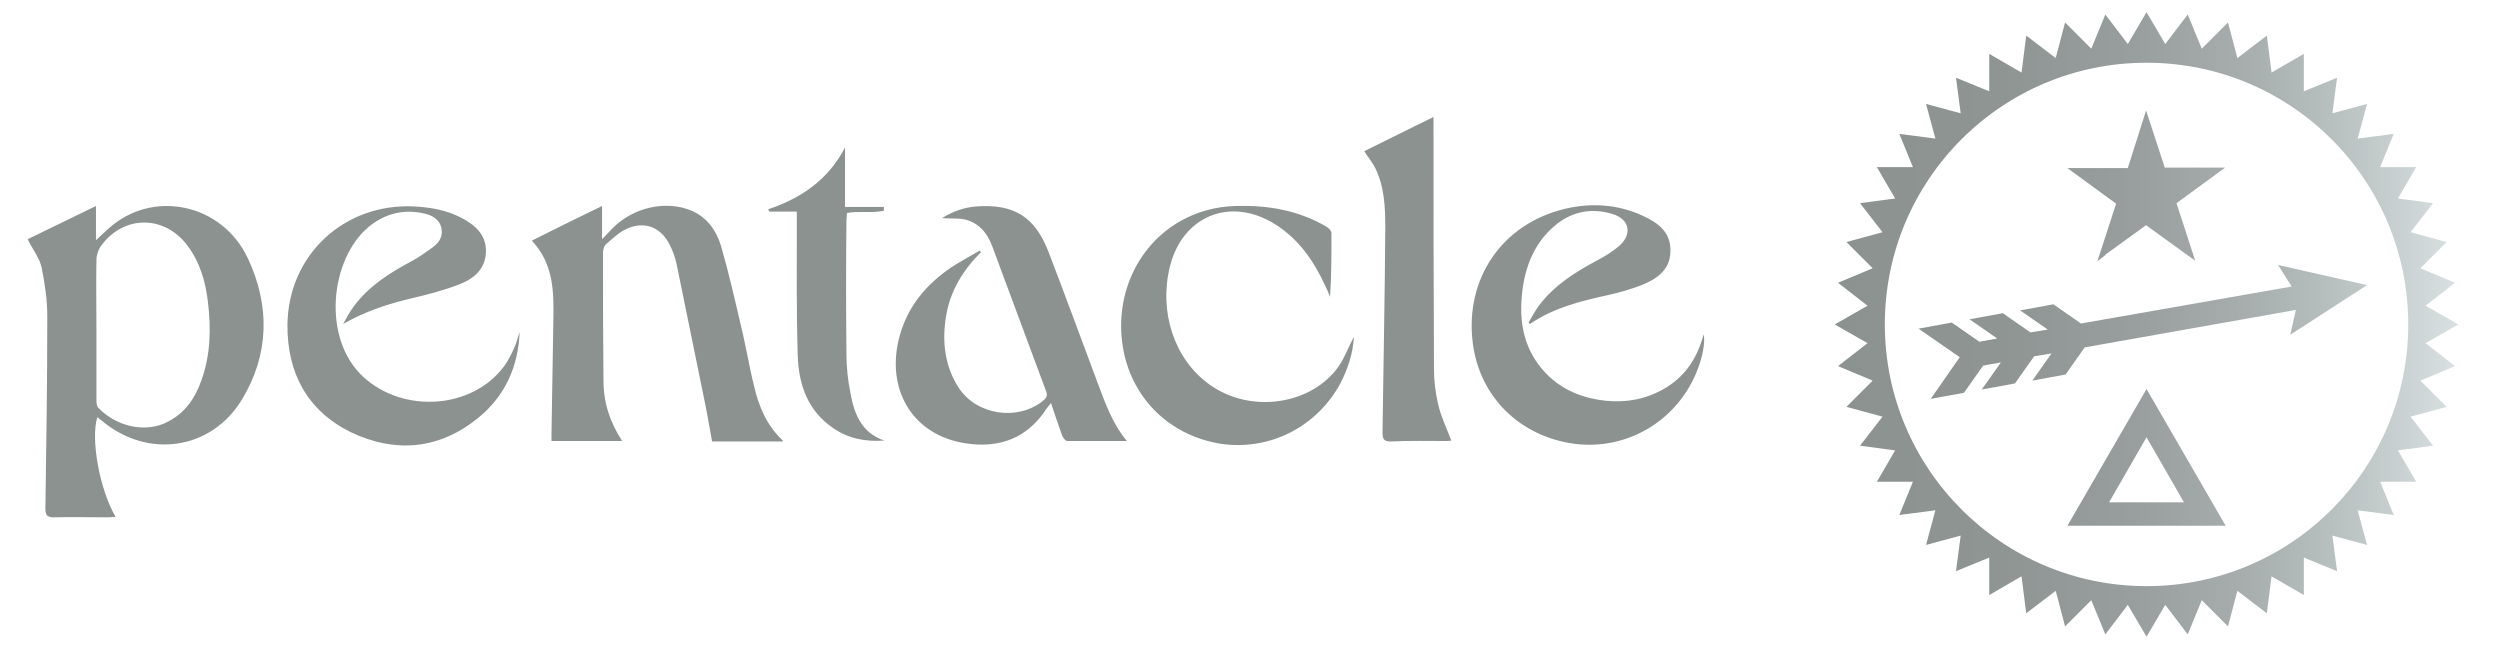
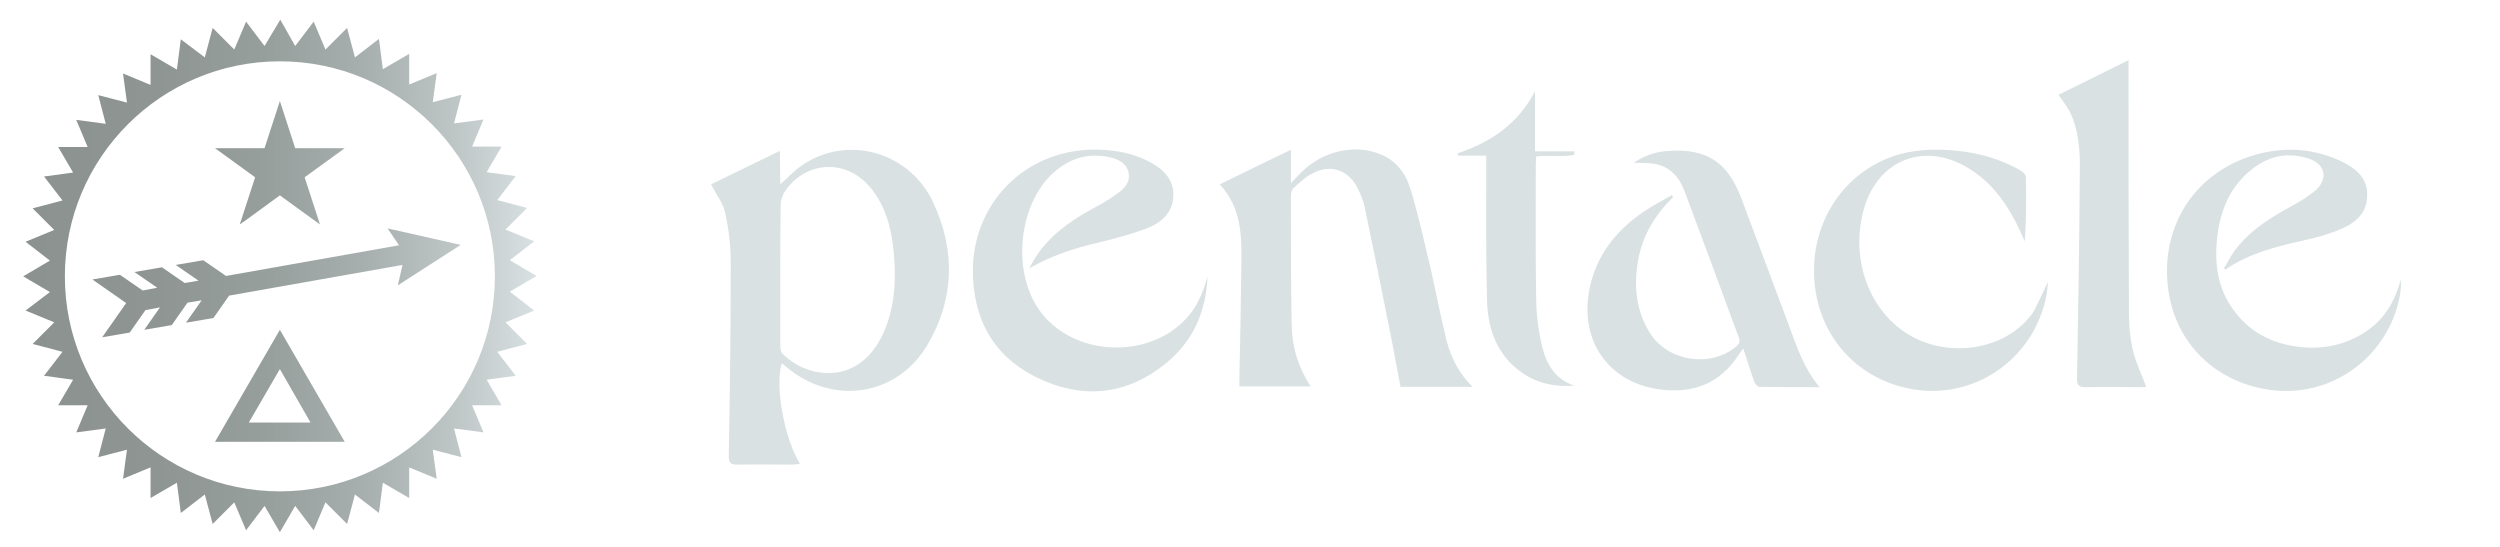
- <svg xmlns="http://www.w3.org/2000/svg" xmlns:xlink="http://www.w3.org/1999/xlink" version="1.1" id="Layer_1" x="0px" y="0px" viewBox="0 0 534 139" style="enable-background:new 0 0 534 139;" xml:space="preserve">
+ <svg xmlns="http://www.w3.org/2000/svg" xmlns:xlink="http://www.w3.org/1999/xlink" version="1.1" id="Layer_1" x="0px" y="0px" viewBox="0 0 636 139" style="enable-background:new 0 0 636 139;" xml:space="preserve">
  <style type="text/css">
- 	.st0{clip-path:url(#SVGID_2_);fill:url(#SVGID_3_);}
- 	.st1{fill:#8B9290;}
+ 	.st0{fill:#D9E1E2;}
+ 	.st1{clip-path:url(#SVGID_2_);fill:url(#SVGID_3_);}
</style>
  <g id="Layer_2_1_">
</g>
-   <g>
-     <defs>
-       <path id="SVGID_1_" d="M458.5,93.4l8,13.9h-16L458.5,93.4z M441.6,112.3h33.8l-16.9-29.2L441.6,112.3z M489.5,61.2l-45,7.9    l-5.9-4.1l-7.1,1.3l5.9,4.1l-3.7,0.6l-5.9-4.1l-7.1,1.3l5.9,4.1l-3.8,0.7l-5.9-4.1l-7.1,1.3l8.8,6.1l-6.2,8.9l7.1-1.3l4.1-5.8    l3.8-0.7l-4.1,5.8l7.1-1.3l4.1-5.8l3.7-0.6l-4.1,5.8l7.1-1.3l4.1-5.8l45.1-8l-1.2,5.3l16.4-10.6l-19-4.3L489.5,61.2z M454.5,35.9    h-12.9l10.4,7.6l-4,12.3l1.7-1.3l0,0l0-0.1l8.7-6.3l10.5,7.6l-4-12.3l10.4-7.6h-12.9l-4-12.2L454.5,35.9z M402.6,69.3    c0-30.9,25-55.9,55.9-55.9s55.9,25,55.9,55.9c0,30.9-25,55.9-55.9,55.9S402.6,100.1,402.6,69.3 M458.5,2.6L458.5,2.6l-4,6.8    l-4.8-6.3l-3,7.3l-5.6-5.6l-2,7.6l-6.3-4.8l-1,7.9l-6.9-4v8l-7.1-2.9l1,7.6l-7.4-2l2,7.4l-7.7-1l2.9,7.1l-7.7,0l3.9,6.7l-7.5,1    l4.8,6.2l-7.7,2.1l5.6,5.6l-7.4,3.1l6.3,4.9l-7,4l0,0h0l7,4l-6.3,4.9l7.4,3.1l-5.6,5.6l7.7,2.1l-4.8,6.2l7.5,1l-3.9,6.7l7.7,0    l-2.9,7.1l7.7-1l-2,7.4l7.4-2l-1,7.6l7.1-2.9v8l6.9-4l1,7.9l6.3-4.8l2,7.6l5.6-5.6l3,7.3l4.8-6.3l4,6.8l0-0.1l0,0.1l4-6.8l4.8,6.3    l3-7.3l5.6,5.6l2-7.6l6.3,4.8l1-7.9l6.9,4v-8l7.1,2.9l-1-7.6l7.4,2l-2-7.4l7.7,1l-2.9-7.1l7.7,0l-3.9-6.7l7.5-1l-4.8-6.2l7.7-2.1    l-5.6-5.6l7.4-3.1l-6.3-4.9l7-4h0l0,0l-7-4l6.3-4.9l-7.4-3.1l5.6-5.6l-7.7-2.1l4.8-6.2l-7.5-1l3.9-6.7l-7.7,0l2.9-7.1l-7.7,1    l2-7.4l-7.4,2l1-7.6l-7.1,2.9v-8l-6.9,4l-1-7.9l-6.3,4.8l-2-7.6l-5.6,5.6l-3-7.3l-4.8,6.3L458.5,2.6L458.5,2.6z" />
-     </defs>
-     <clipPath id="SVGID_2_">
-       <use xlink:href="#SVGID_1_" style="overflow:visible;" />
-     </clipPath>
-     <linearGradient id="SVGID_3_" gradientUnits="userSpaceOnUse" x1="-626.063" y1="602.615" x2="-622.027" y2="602.615" gradientTransform="matrix(33.1259 0 0 -33.1259 21130.625 20031.461)">
-       <stop offset="0" style="stop-color:#8B9290" />
-       <stop offset="0.267" style="stop-color:#8E9593" />
-       <stop offset="0.474" style="stop-color:#979E9D" />
-       <stop offset="0.661" style="stop-color:#A7AEAD" />
-       <stop offset="0.836" style="stop-color:#BDC5C5" />
-       <stop offset="1" style="stop-color:#D9E1E2" />
-     </linearGradient>
-     <rect x="391.7" y="2.5" class="st0" width="133.7" height="133.5" />
+   <g id="Layer_1_1_">
+     <path class="st0" d="M198.5,69.8c0,6,0,11.9,0,17.9c0,0.8,0.1,1.8,0.5,2.2c4.8,4.9,12.4,6.5,18.1,3.5c4.3-2.3,6.7-6.1,8.4-10.5   c2.4-6.6,2.5-13.4,1.7-20.2c-0.6-5.2-2-10.1-5.3-14.4c-5.9-7.8-16.4-7.8-22.1,0.2c-0.7,1-1.2,2.4-1.2,3.6   C198.5,58,198.5,63.9,198.5,69.8 M198.5,46.9c1.2-1.1,2.2-2,3.1-2.9c11.4-10.4,29.4-6.5,35.9,7.7c5.6,12.1,5.3,24.5-1.6,36.1   c-7.8,13.1-24.1,15.4-35.8,5.6c-0.4-0.3-0.8-0.7-1.2-1c-1.8,5.6,0.5,18.8,4.6,25.6c-0.7,0.1-1.3,0.2-2,0.2c-4.6,0-9.3-0.1-13.9,0   c-1.8,0-2.2-0.5-2.2-2.2c0.3-16.5,0.5-32.9,0.5-49.4c0-4.1-0.5-8.3-1.4-12.4c-0.5-2.5-2.3-4.7-3.6-7.3c5.5-2.7,11.3-5.5,17.5-8.5   L198.5,46.9L198.5,46.9z M374.6,98.4h-18.3c-0.8-4-1.5-8.1-2.3-12.1c-2.2-11.2-4.5-22.4-6.8-33.5c-0.3-1.6-1-3.2-1.7-4.7   c-2.3-4.8-6.9-6.5-11.6-4c-1.8,0.9-3.3,2.4-4.8,3.7c-0.5,0.4-0.7,1.4-0.7,2.1c0,10.9,0,21.8,0.2,32.7c0.1,5.9,1.7,10.8,4.8,15.7   h-18.1c0-0.7,0-1.4,0-2.1c0.2-9.6,0.4-19.2,0.5-28.9c0.1-7.2,0.1-14.4-5.5-20.4c6-2.9,11.8-5.8,18.1-8.8v8.5c1.1-1.2,1.9-2,2.6-2.7   c5.4-5.5,13.8-7.4,20.3-4.6c4.1,1.7,6.4,5,7.6,9c2,6.7,3.5,13.5,5.1,20.2c1.2,5.3,2.2,10.7,3.5,15.9   C368.5,89.6,370.5,94.3,374.6,98.4 M425.6,50.2c-4.6,4.5-7.8,9.8-8.9,16.2c-1.1,6.5-0.5,12.7,3.1,18.4c4.5,7.1,15.2,8.8,21.7,3.5   c0.8-0.6,1.3-1.2,0.9-2.3c-4.6-12.5-9.2-25-13.9-37.5c-1.3-3.4-3.6-6.1-7.5-6.8c-1.6-0.3-3.3-0.2-5.4-0.3c2.9-1.9,5.7-2.8,8.7-3   c9.7-0.7,15.1,2.7,18.6,11.8C447,61,451,71.9,455.1,82.8c2,5.4,3.8,10.9,7.8,15.7c-5.4,0-10.4,0-15.4-0.1c-0.4,0-1-0.8-1.2-1.3   c-1-2.7-1.8-5.4-2.8-8.4c-0.4,0.5-0.8,0.9-1,1.3c-4.9,7.7-12,10.3-20.7,9c-13.6-2-20.8-13.9-16.9-27.7c2.1-7.5,6.9-13.1,13.2-17.4   c2.3-1.6,4.9-2.9,7.3-4.3C425.4,49.8,425.5,50,425.6,50.2 M565.8,68.2c0.9-1.4,1.6-2.9,2.6-4.3c3.9-5.3,9.3-8.6,15-11.7   c2-1.1,3.9-2.3,5.6-3.7c3.4-3,2.6-6.8-1.8-8.2c-5.1-1.6-9.9-0.7-14.1,2.6c-5.9,4.5-8.4,10.9-9.1,18c-0.7,6.9,0.4,13.4,5,19   c3.8,4.7,8.9,7.3,14.8,8.2c5.2,0.8,10.2,0.3,15-2c6.4-3,10.2-8.1,11.9-14.9c0.4,2.1-0.4,6.2-1.9,9.9c-5.2,12.5-17.9,19.9-31.2,18.1   c-14-1.9-24.2-11.9-26-25.6C549.4,57,559,42.9,575.2,39c6.7-1.6,13.4-1.1,19.7,1.7c4,1.8,7.6,4.3,7.3,9.4c-0.2,4.8-3.8,7.1-7.7,8.6   c-2.6,1-5.4,1.8-8.2,2.4c-7.1,1.6-14.1,3.3-20.2,7.5C566,68.4,565.9,68.3,565.8,68.2 M307.2,70.4c-0.4,8.9-3.7,16.5-10.7,22.1   c-10.1,8.2-21.4,9.1-32.8,3.5c-11.2-5.5-16.3-15.2-16.2-27.6c0.3-17.9,14.7-31.2,32.7-30.3c4.2,0.2,8.2,1,11.9,2.9   c3.6,1.8,6.5,4.4,6.4,8.8c-0.1,4.3-3.1,6.9-6.8,8.3c-3.9,1.5-8.1,2.6-12.2,3.6c-6.1,1.4-12,3.3-17.7,6.6c0.9-1.5,1.7-3.1,2.8-4.5   c3.9-5.2,9.2-8.5,14.8-11.5c1.8-1,3.6-2.1,5.2-3.3s3-2.8,2.5-5.1s-2.4-3.3-4.4-3.8c-5.3-1.3-10.1-0.1-14.3,3.5   c-9.8,8.2-11.9,28.5-1.3,38.4c10.2,9.5,28,8.3,36.1-2.7c1-1.3,1.7-2.8,2.4-4.3C306.3,73.4,306.7,71.9,307.2,70.4 M521,71.7   c-0.2,4.4-1.5,8.3-3.4,12c-6,11.2-18.1,17.3-30.5,15.4c-12.9-2-22.5-11.2-25-23.8c-2.6-13.4,3.1-26.7,14.4-33.2   c4.4-2.6,9.3-3.8,14.4-4c8.2-0.2,16,1.2,23.2,5.3c0.6,0.3,1.3,1.1,1.3,1.7c0.1,5.4,0.1,10.8-0.3,16.3c-0.4-0.9-0.8-1.8-1.2-2.7   c-3-6.4-6.9-12.1-13.1-15.9c-11.4-7-23.5-2-26.8,11c-3,11.7,1,23.8,10,30.3c10.6,7.6,26.6,5.3,33.4-4.9   C518.7,76.8,519.7,74.3,521,71.7 M523.7,24.1c5.9-2.9,11.6-5.7,17.8-8.8c0,1.1,0,1.8,0,2.5c0,20.7,0,41.3,0.1,62   c0,3.1,0.3,6.3,1,9.3c0.8,3.2,2.2,6.2,3.4,9.3c0,0-0.5,0.1-0.9,0.1c-4.8,0-9.7-0.1-14.5,0c-1.8,0-2.2-0.5-2.2-2.2   c0.3-17.5,0.6-35.1,0.7-52.6c0.1-5.3-0.2-10.5-2.6-15.4C525.7,26.9,524.7,25.6,523.7,24.1 M400.5,98.1c-4.8,0.4-9.2-0.5-13.2-3.2   c-6.4-4.4-8.8-11.1-9-18.4c-0.3-11.3-0.2-22.7-0.2-34.1c0-0.8,0-1.7,0-2.8H371c-0.1-0.2-0.1-0.4-0.2-0.6   c8.5-2.8,15.4-7.5,19.7-15.8v15.3h10c0,0.3,0,0.6,0,0.9c-3.2,0.6-6.5,0-9.7,0.4c0,0.7-0.1,1.3-0.1,1.9c0,11.4-0.1,22.7,0.1,34.1   c0,3.5,0.4,7,1.1,10.5C392.9,91.4,394.8,96.2,400.5,98.1" />
+     <g>
+       <g>
+         <defs>
+           <path id="SVGID_1_" d="M71.2,93.9l7.8,13.6H63.3L71.2,93.9z M54.7,112.4h33L71.2,83.9L54.7,112.4z M101.5,62.4l-44,7.8l-5.8-4      l-7,1.2l5.8,4L47,72l-5.8-4l-7,1.2l5.8,4l-3.7,0.7l-5.8-4l-7,1.2l8.6,6L26,85.8l7-1.2l4-5.7l3.7-0.7l-4,5.7l7-1.2l4-5.7l3.6-0.6      l-4,5.7l7-1.2l4-5.7l44.1-7.8l-1.2,5.2l16-10.3l-18.6-4.2L101.5,62.4z M67.3,37.7H54.7l10.2,7.4l-3.9,12l1.7-1.2l0,0l0,0      l8.5-6.2l10.2,7.4l-3.9-12l10.2-7.4H75.1l-3.9-12L67.3,37.7z M16.5,70.3c0-30.2,24.5-54.7,54.7-54.7s54.7,24.5,54.7,54.7      S101.4,125,71.2,125S16.5,100.5,16.5,70.3 M71.3,5L71.3,5L71.3,5l-4,6.7l-4.7-6.2l-3,7.1l-5.5-5.5l-2,7.5L46,10l-1,7.7l-6.7-3.9      v7.8l-7-2.9l1,7.4L25,24.2l1.9,7.3l-7.5-1l2.9,6.9h-7.5l3.8,6.5l-7.4,1l4.7,6.1l-7.6,2l5.5,5.5l-7.3,3l6.2,4.8l-6.8,4l0,0l0,0      l6.8,4L6.5,79l7.3,3l-5.5,5.5l7.6,2l-4.7,6.1l7.4,1l-3.8,6.5h7.5l-2.9,6.9l7.5-1l-1.9,7.3l7.3-1.9l-1,7.4l7-2.9v7.8l6.7-3.9      l1,7.7l6.1-4.7l2,7.5l5.5-5.5l3,7.1l4.7-6.2l3.9,6.7v-0.1v0.1l3.9-6.7l4.7,6.2l3-7.1l5.5,5.5l2-7.5l6.1,4.7l1-7.7l6.7,3.9v-7.8      l7,2.9l-1-7.4l7.3,1.9l-1.9-7.3l7.5,1l-2.9-6.9h7.5l-3.8-6.5l7.4-1l-4.7-6.1l7.6-2l-5.5-5.5l7.3-3l-6.2-4.8l6.8-4l0,0l0,0      l-6.8-4l6.2-4.8l-7.3-3l5.5-5.5l-7.6-2l4.7-6.1l-7.4-1l3.8-6.5h-7.5l2.9-6.9l-7.5,1l1.9-7.3l-7.3,1.9l1-7.4l-7,2.9v-7.8      l-6.7,3.9l-1-7.7l-6.1,4.7l-2-7.5l-5.5,5.5l-3-7.1l-4.7,6.2L71.3,5z" />
+         </defs>
+         <clipPath id="SVGID_2_">
+           <use xlink:href="#SVGID_1_" style="overflow:visible;" />
+         </clipPath>
+         <linearGradient id="SVGID_3_" gradientUnits="userSpaceOnUse" x1="-506.973" y1="-60.003" x2="-505.954" y2="-60.003" gradientTransform="matrix(128.3328 0 0 128.3328 65067.066 7770.662)">
+           <stop offset="0" style="stop-color:#8B9290" />
+           <stop offset="0.263" style="stop-color:#8E9593" />
+           <stop offset="0.471" style="stop-color:#979F9D" />
+           <stop offset="0.66" style="stop-color:#A7AFAE" />
+           <stop offset="0.837" style="stop-color:#BEC5C5" />
+           <stop offset="1" style="stop-color:#D9E1E2" />
+         </linearGradient>
+         <rect x="5.8" y="5" class="st1" width="130.8" height="130.6" />
+       </g>
+     </g>
  </g>
-   <path class="st1" d="M43,81.3c-1.3,3.7-3.4,6.8-7,8.7c-4.7,2.6-11.1,1.2-15-2.9c-0.4-0.4-0.4-1.2-0.4-1.9c0-5,0-10,0-14.9  c0-4.9-0.1-9.8,0-14.8c0-1,0.4-2.2,1-3c4.8-6.6,13.5-6.6,18.4-0.1c2.7,3.6,3.9,7.7,4.4,12C45.1,70.1,45,75.8,43,81.3 M51.7,85.3  c5.8-9.6,6-19.9,1.3-30c-5.5-11.9-20.5-15-29.9-6.4c-0.8,0.7-1.6,1.5-2.6,2.4V44c-5.2,2.5-10,4.9-14.6,7.1c1.1,2.2,2.6,4.1,3,6.1  c0.7,3.4,1.2,6.9,1.2,10.3c0,13.7-0.2,27.4-0.4,41.1c0,1.5,0.4,1.9,1.8,1.9c3.9-0.1,7.7,0,11.6,0c0.5,0,1-0.1,1.6-0.1  c-3.4-5.7-5.4-16.7-3.9-21.3c0.4,0.3,0.7,0.6,1,0.8C31.6,98.1,45.2,96.1,51.7,85.3 M102.1,89.3c5.8-4.7,8.6-11,8.9-18.4  c-0.4,1.2-0.7,2.5-1.3,3.7c-0.6,1.3-1.2,2.5-2,3.6c-6.8,9.2-21.5,10.2-30.1,2.3c-8.9-8.2-7.1-25.1,1.1-32c3.5-2.9,7.5-3.9,11.9-2.9  c1.7,0.4,3.3,1.2,3.7,3.2c0.4,1.9-0.7,3.2-2.1,4.2c-1.4,1-2.8,2-4.3,2.8c-4.7,2.5-9.1,5.3-12.3,9.6c-0.9,1.2-1.6,2.5-2.3,3.8  c4.7-2.7,9.6-4.3,14.7-5.5c3.4-0.8,6.9-1.7,10.2-3c3.1-1.2,5.5-3.3,5.6-6.9c0.1-3.7-2.4-5.8-5.3-7.3c-3.1-1.6-6.4-2.2-9.9-2.4  c-15-0.8-27,10.3-27.2,25.2c-0.1,10.3,4.2,18.4,13.5,23C84.3,96.8,93.7,96.1,102.1,89.3 M167.2,94.1c-3.5-3.3-5.1-7.3-6.1-11.5  c-1.1-4.4-1.8-8.9-2.9-13.3c-1.3-5.6-2.6-11.3-4.2-16.8c-1-3.3-3-6.1-6.3-7.5c-5.5-2.3-12.5-0.7-16.9,3.8c-0.6,0.6-1.2,1.3-2.2,2.3  V44c-5.2,2.5-10,4.9-15,7.4c4.7,5,4.7,11,4.6,17c-0.1,8-0.3,16-0.4,24.1c0,0.6,0,1.2,0,1.7h15.1c-2.6-4-4-8.1-4-13  c-0.1-9.1-0.1-18.1-0.1-27.2c0-0.6,0.2-1.4,0.6-1.8c1.3-1.1,2.5-2.3,4-3.1c4-2.1,7.8-0.7,9.7,3.3c0.6,1.2,1.1,2.5,1.4,3.9  c1.9,9.3,3.8,18.6,5.7,27.9c0.7,3.3,1.3,6.7,1.9,10.1H167.2z M188.8,45c0-0.3,0-0.5,0-0.8h-8.3V31.5c-3.6,6.9-9.3,10.8-16.4,13.2  c0.1,0.2,0.1,0.3,0.2,0.5h5.9c0,1,0,1.7,0,2.4c0,9.5-0.1,18.9,0.2,28.4c0.2,6.1,2.1,11.7,7.5,15.4c3.3,2.3,7,3,11,2.7  c-4.8-1.6-6.4-5.6-7.2-9.9c-0.6-2.9-0.9-5.8-0.9-8.7c-0.1-9.5-0.1-18.9,0-28.4c0-0.5,0.1-1,0.1-1.6C183.4,45,186.2,45.6,188.8,45   M240.7,94.2c-3.3-4-4.8-8.6-6.5-13.1c-3.4-9.1-6.7-18.1-10.2-27.2c-2.9-7.6-7.4-10.4-15.5-9.8c-2.5,0.2-4.9,1-7.3,2.5  c1.8,0.1,3.2,0,4.5,0.2c3.2,0.6,5.1,2.8,6.2,5.7c3.9,10.4,7.7,20.8,11.6,31.2c0.3,0.9-0.1,1.4-0.7,1.9c-5.4,4.4-14.3,3.1-18.1-2.9  c-3-4.7-3.5-10-2.6-15.3c0.9-5.3,3.6-9.7,7.4-13.5c-0.1-0.1-0.1-0.3-0.2-0.4c-2,1.2-4.1,2.3-6.1,3.6c-5.3,3.6-9.2,8.2-11,14.5  c-3.2,11.5,2.7,21.4,14.1,23.1c7.2,1.1,13.2-1.1,17.3-7.5c0.2-0.3,0.5-0.6,0.9-1.1c0.8,2.5,1.6,4.7,2.4,7c0.2,0.4,0.6,1,1,1.1  C232.1,94.2,236.2,94.2,240.7,94.2 M286.3,81.9c1.6-3.1,2.7-6.4,2.9-10c-1.1,2.1-1.9,4.3-3.1,6.1c-5.7,8.5-19,10.5-27.8,4.1  c-7.5-5.4-10.8-15.5-8.4-25.2c2.7-10.8,12.9-14.9,22.3-9.1c5.2,3.2,8.4,7.9,10.9,13.3c0.4,0.8,0.7,1.5,1,2.3  c0.3-4.6,0.3-9.1,0.3-13.6c0-0.5-0.6-1.1-1.1-1.4c-6-3.5-12.5-4.6-19.3-4.4c-4.3,0.1-8.3,1.2-12,3.3c-9.4,5.4-14.2,16.5-12,27.7  c2.1,10.5,10.1,18.1,20.8,19.8C271.1,96.3,281.2,91.3,286.3,81.9 M309.2,94.2c0.4,0,0.8-0.1,0.8-0.1c-1-2.6-2.2-5.1-2.8-7.7  c-0.6-2.5-0.9-5.1-0.9-7.7c-0.1-17.2-0.1-34.4-0.1-51.6v-2.1c-5.2,2.5-9.9,4.9-14.8,7.3c0.8,1.3,1.7,2.3,2.3,3.5  c2,4,2.2,8.4,2.2,12.8c-0.1,14.6-0.4,29.2-0.6,43.8c0,1.5,0.4,1.9,1.8,1.9C301.1,94.1,305.1,94.2,309.2,94.2 M362.3,79.7  c1.3-3.1,2-6.5,1.6-8.3c-1.5,5.7-4.6,9.9-9.9,12.4c-4,1.9-8.2,2.3-12.5,1.6c-4.9-0.8-9.1-2.9-12.3-6.8c-3.8-4.6-4.7-10.1-4.1-15.8  c0.6-5.9,2.7-11.2,7.5-15c3.5-2.7,7.5-3.4,11.8-2.1c3.7,1.1,4.3,4.3,1.5,6.8c-1.4,1.2-3,2.2-4.7,3.1c-4.7,2.5-9.2,5.3-12.5,9.7  c-0.8,1.1-1.5,2.4-2.2,3.6c0.1,0.1,0.2,0.2,0.3,0.3c5.1-3.5,10.9-4.9,16.8-6.2c2.3-0.5,4.6-1.2,6.8-2c3.3-1.3,6.3-3.2,6.4-7.2  c0.2-4.2-2.7-6.3-6.1-7.8c-5.3-2.4-10.9-2.7-16.4-1.4c-13.5,3.2-21.5,15-19.7,28.8c1.5,11.4,10,19.8,21.7,21.4  C347.4,96.2,357.9,90.1,362.3,79.7" />
</svg>
